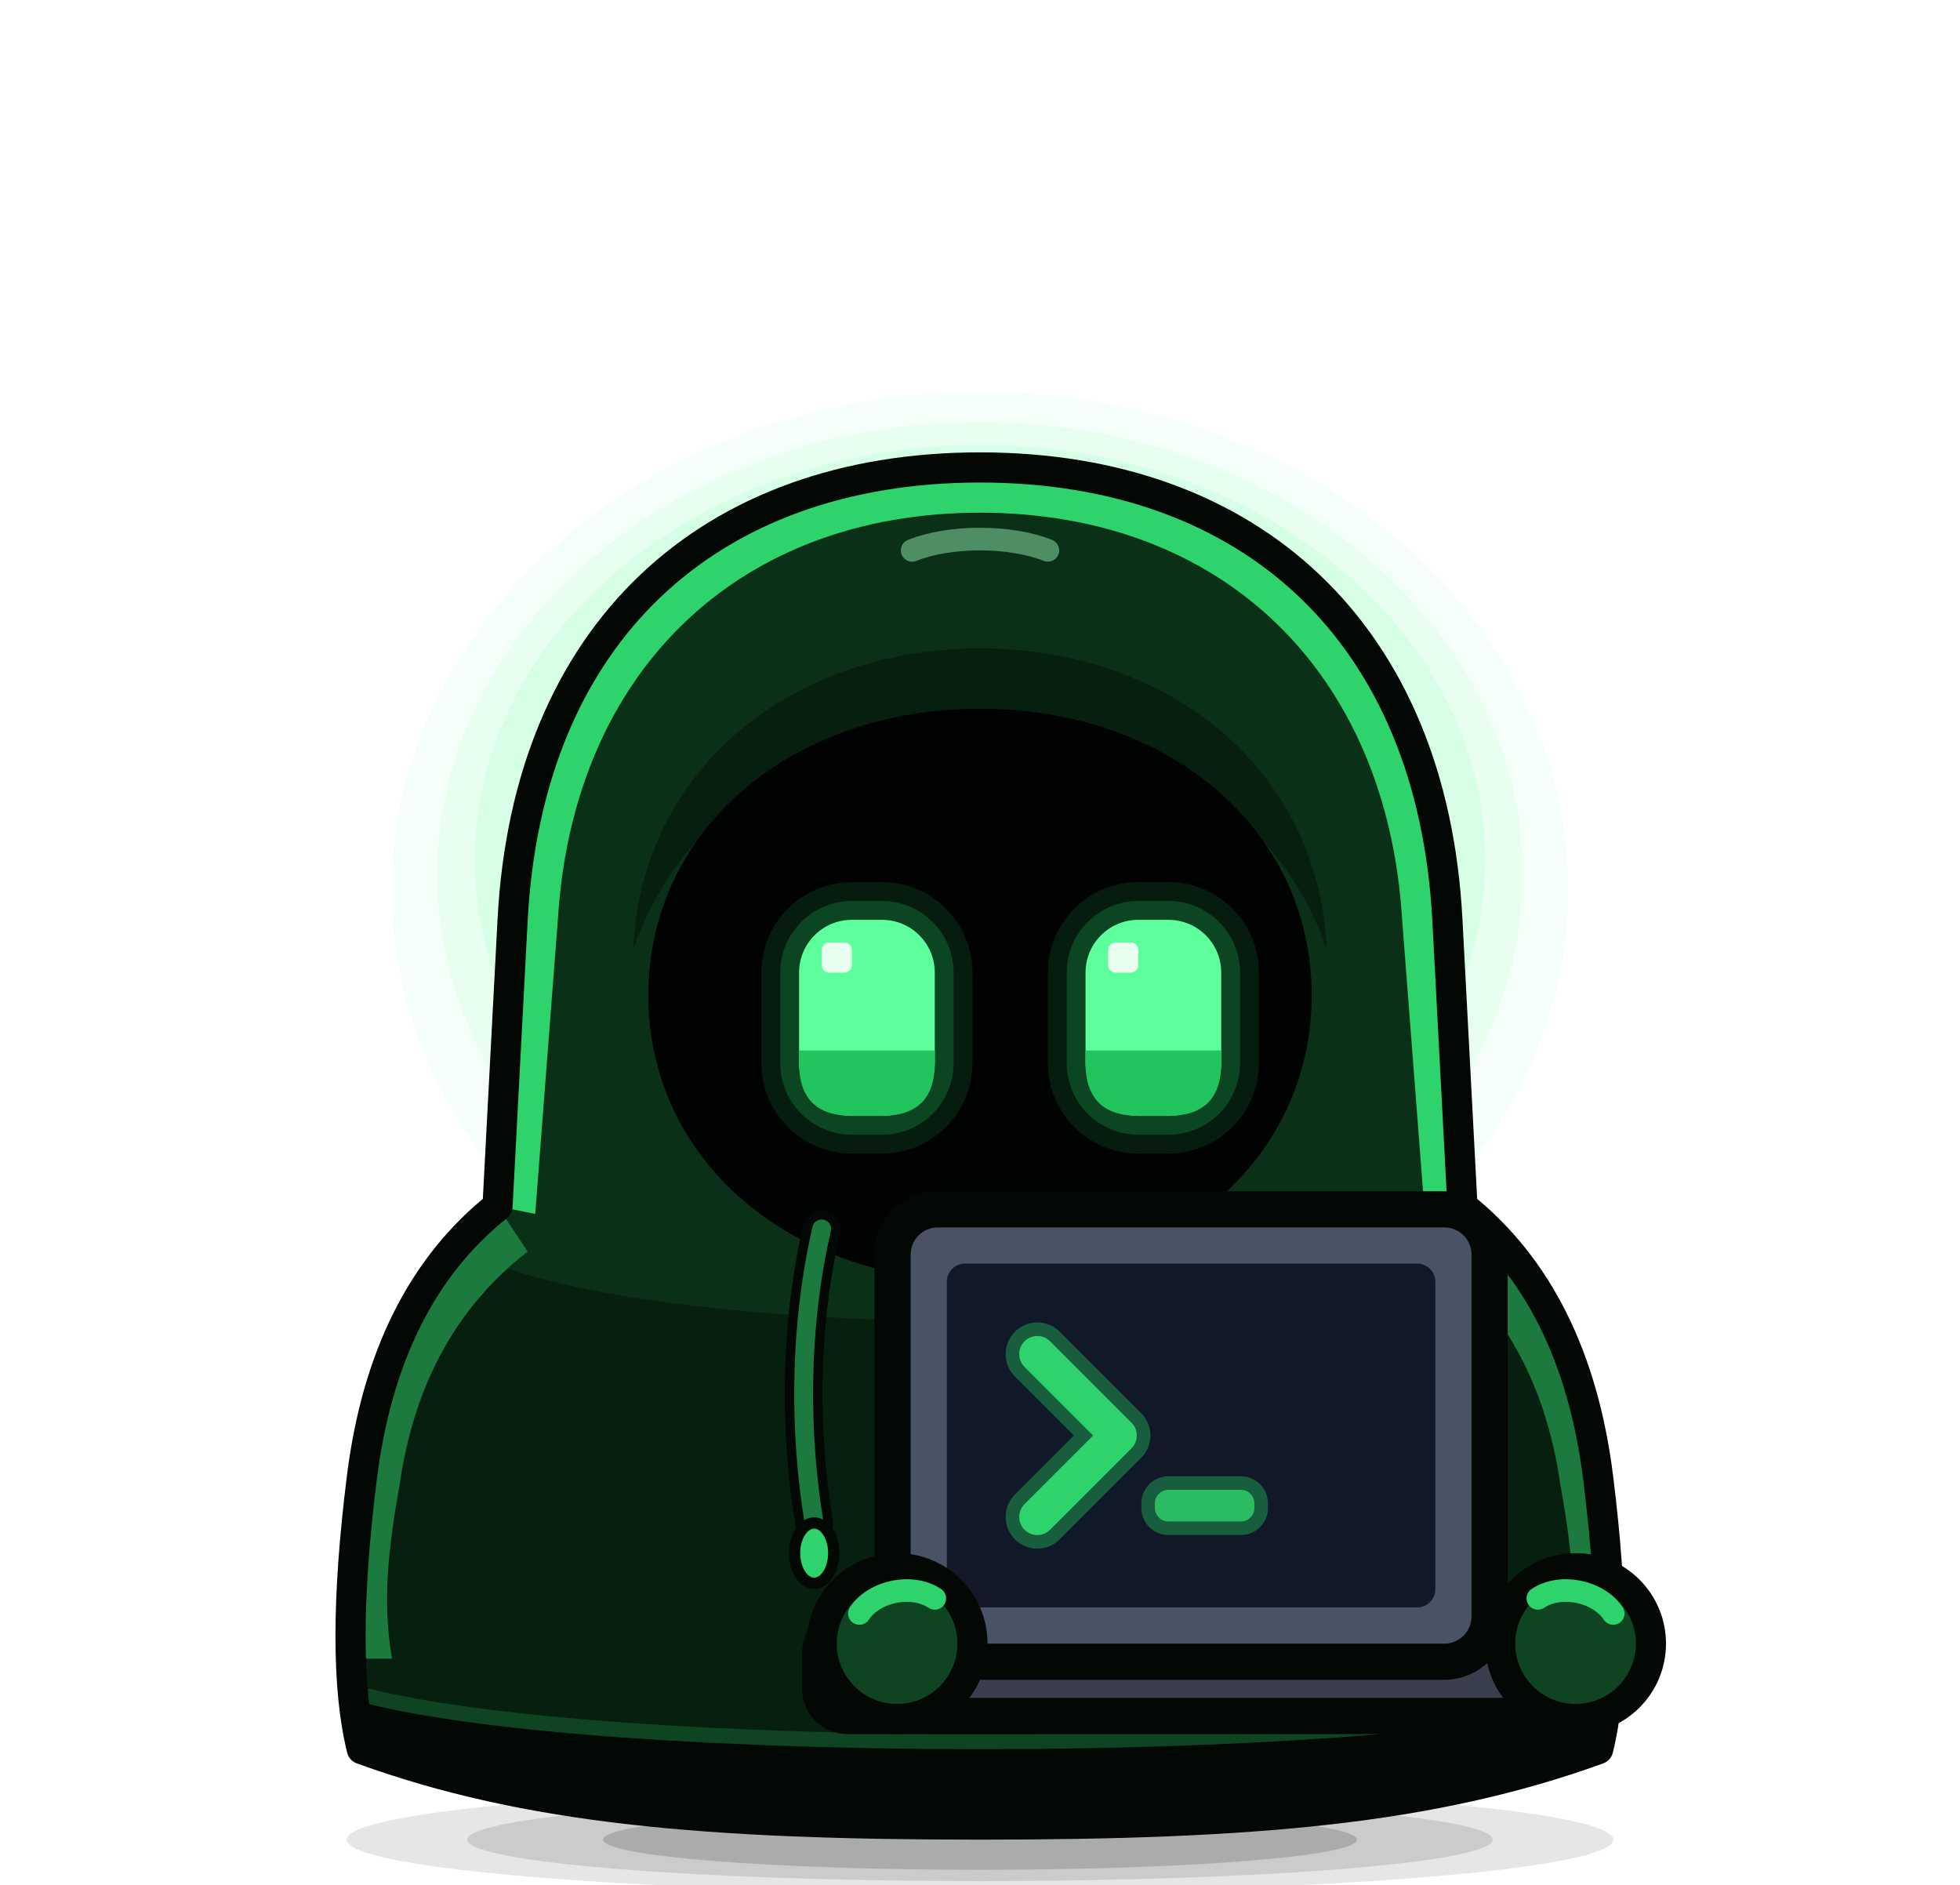
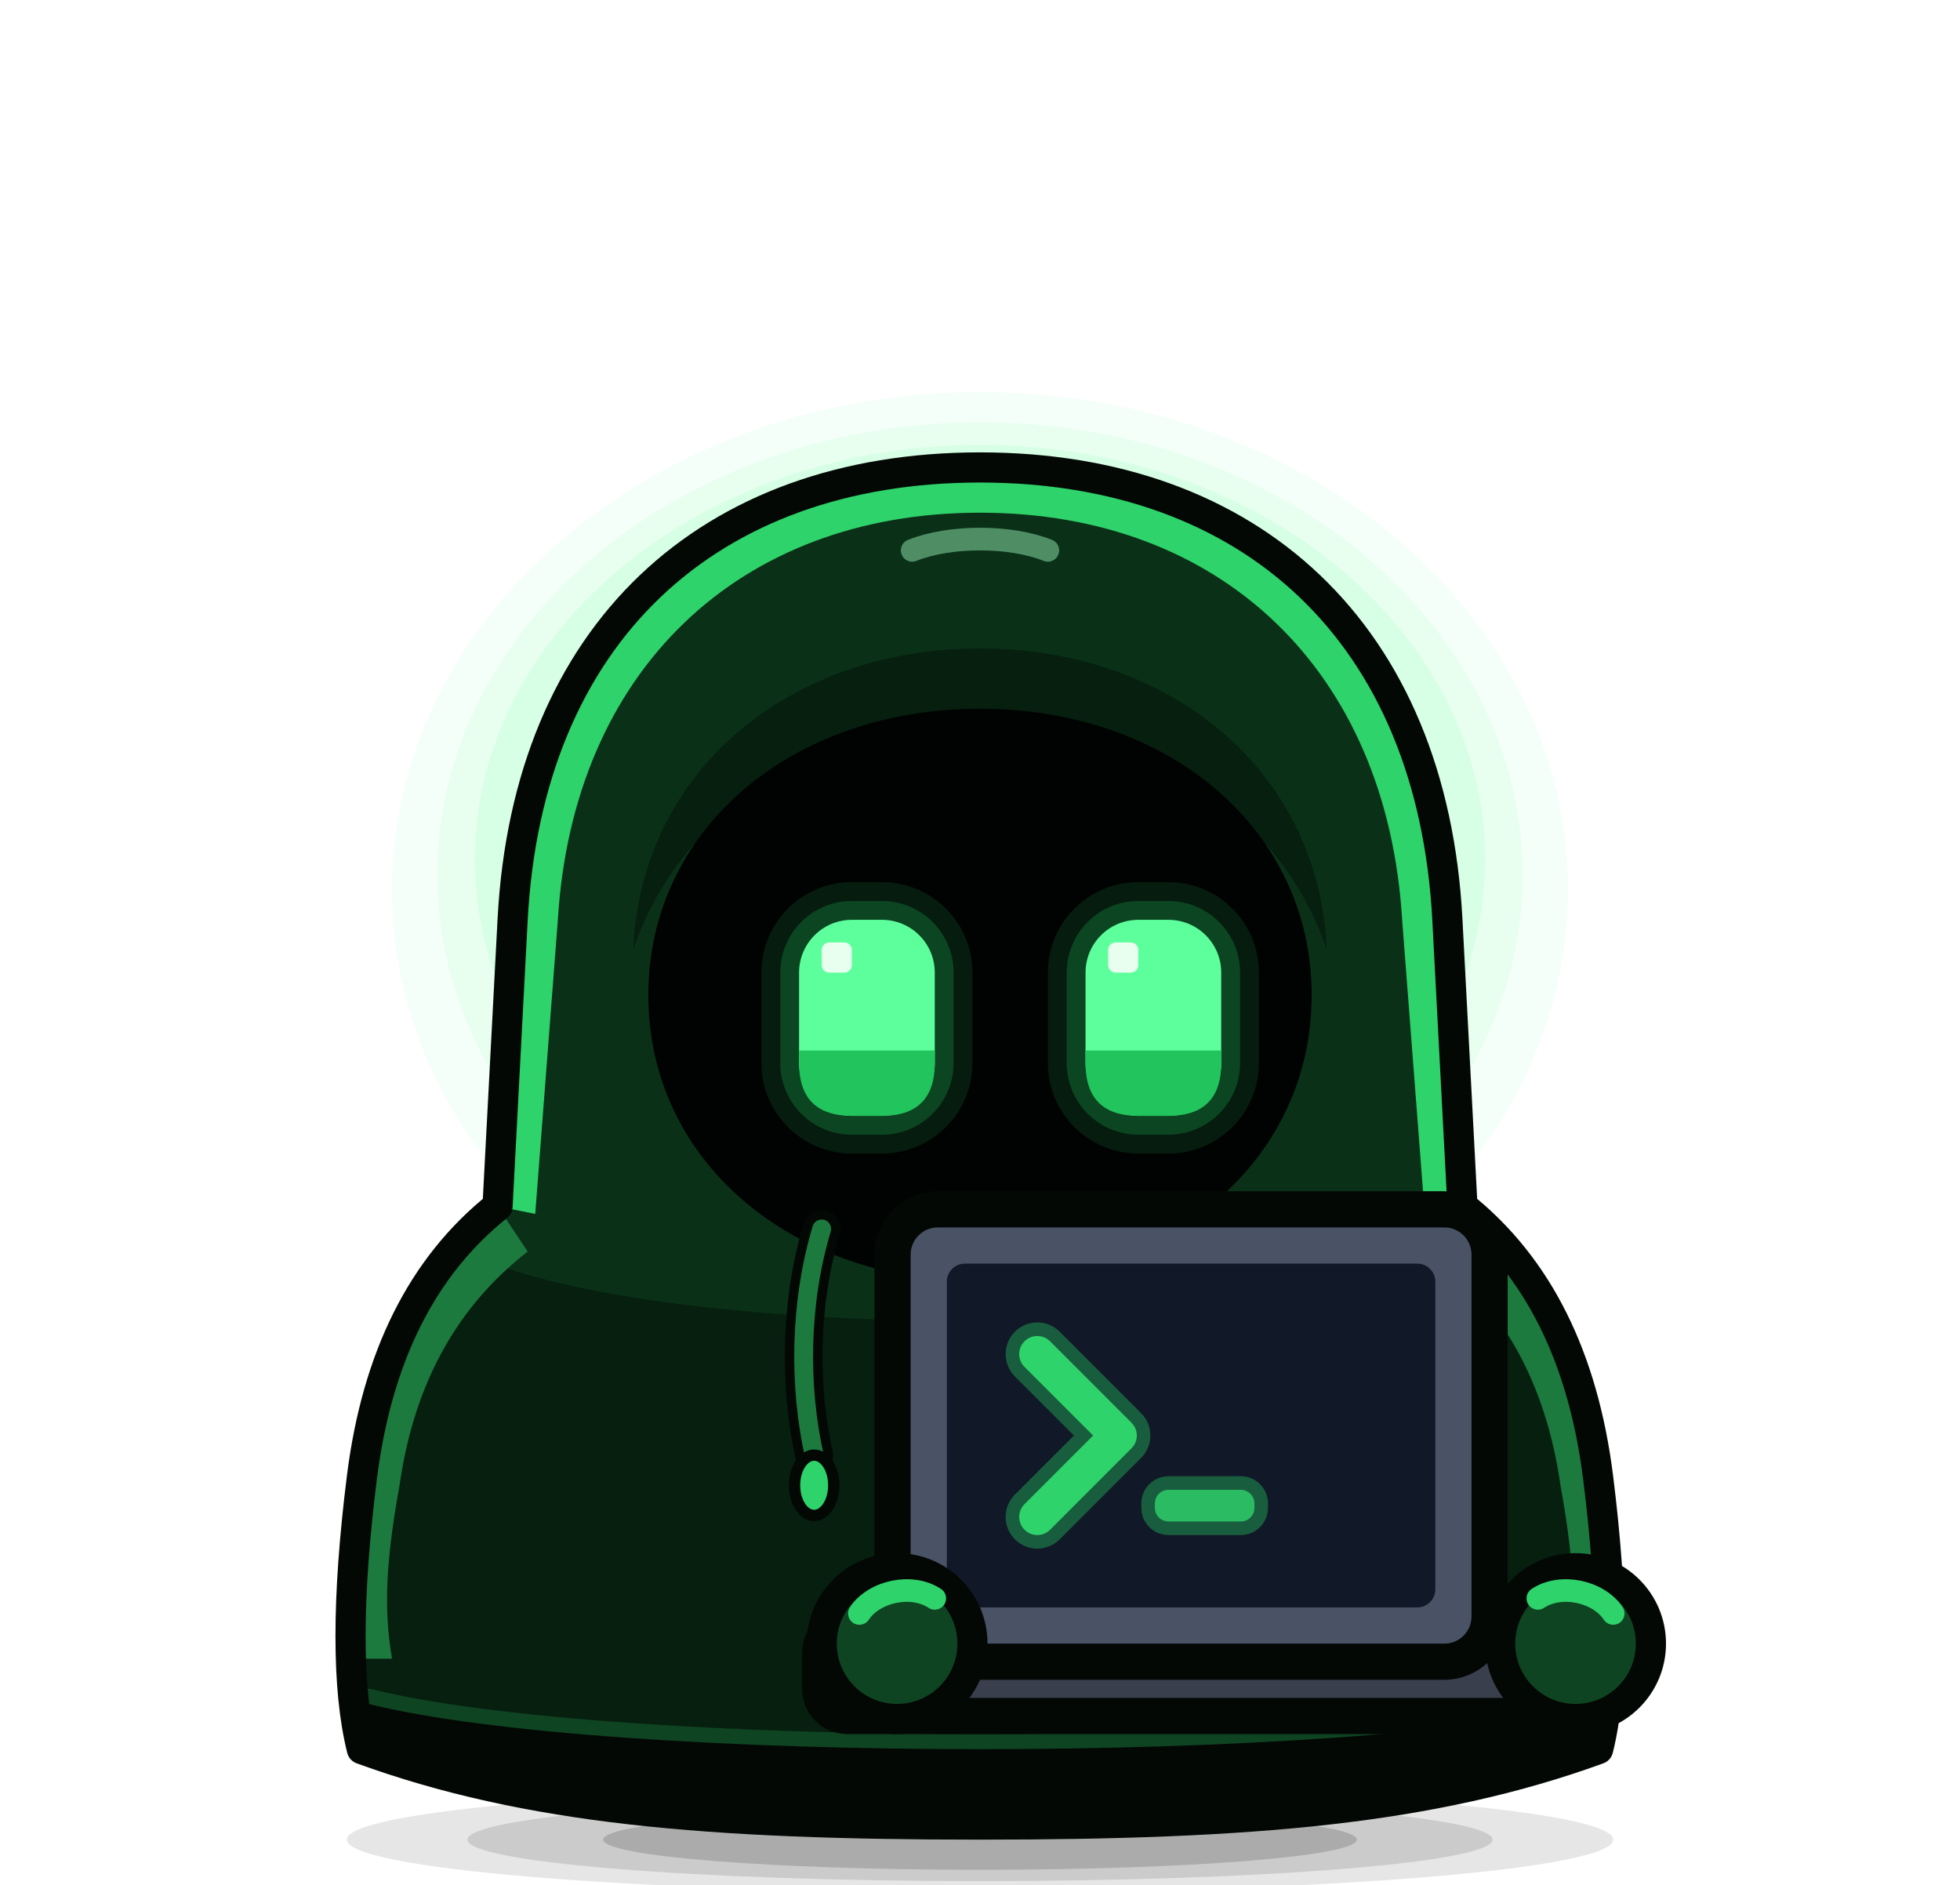
<svg xmlns="http://www.w3.org/2000/svg" viewBox="0 0 260 250" width="520" height="500">
  <style>
    .breathe { transform-origin: 130px 220px; animation: breathe 3.6s ease-in-out infinite; }
    @keyframes breathe { 0%, 100% { transform: scale(1, 1); } 50% { transform: scale(1.01, 0.988); } }
    .bob-l, .bob-r { animation: bob 2.8s ease-in-out infinite; }
    .bob-r { animation-delay: -1.4s; }
    @keyframes bob { 0%, 100% { transform: translateY(0); } 50% { transform: translateY(-4px); } }
    .type { animation: type 1.1s steps(1, end) infinite; }
    @keyframes type { 0% { transform: translateY(0); } 8% { transform: translate(-2px, 3px); }
      16% { transform: translateY(0); } 26% { transform: translate(3px, 3px); } 34% { transform: translateY(0); }
      44% { transform: translate(-1px, 3px); } 52% { transform: translateY(0); } 100% { transform: translateY(0); } }
    .caret { animation: caret 1s steps(1, end) infinite; }
    @keyframes caret { 0% { opacity: 1; } 50% { opacity: 0; } }
    @media (prefers-reduced-motion: reduce) { .breathe, .bob-l, .bob-r, .type, .caret { animation: none; } }
  </style>
  <g transform="translate(130 242) scale(1 1) translate(-130 -242)" opacity="1">
    <g id="shadow">
      <ellipse cx="130" cy="244" rx="84" ry="7" fill="#000" opacity="0.10" />
      <ellipse cx="130" cy="244" rx="68" ry="5.5" fill="#000" opacity="0.12" />
      <ellipse cx="130" cy="244" rx="50" ry="4" fill="#000" opacity="0.16" />
    </g>
  </g>
  <g transform="translate(0 0) translate(130 242) scale(1 1) translate(-130 -242)">
    <g id="figure" transform="translate(0 22)">
      <g class="breathe">
        <g id="aura">
          <ellipse cx="130" cy="96" rx="78" ry="66" fill="#2BFF7A" opacity="0.05" />
          <ellipse cx="130" cy="94" rx="72" ry="60" fill="#2BFF7A" opacity="0.07" />
          <ellipse cx="130" cy="92" rx="67" ry="55" fill="#2BFF7A" opacity="0.09" />
        </g>
        <g id="body">
          <path d="M130 40 C166 40 190 62 192 100 L194 138 C204 146 210 158 212 174 C214 190 214 202 212 210 C190 218 166 220 130 220 C94 220 70 218 48 210 C46 202 46 190 48 174 C50 158 56 146 66 138 L68 100 C70 62 94 40 130 40 Z" fill="#0A3118" />
          <path d="M64 145 C90 156 170 156 196 145 C206 152 210 162 212 174 C214 190 214 202 212 210 C190 218 166 220 130 220 C94 220 70 218 48 210 C46 202 46 190 48 174 C50 162 54 152 64 145 Z" fill="#061F0F" />
          <path d="M48 202 C80 210 180 210 212 202 C213 206 213 209 212 210 C190 218 166 220 130 220 C94 220 70 218 48 210 C47 209 47 206 48 202 Z" fill="#030805" />
          <path d="M66 138 L68 100 C70 62 94 40 130 40 C166 40 190 62 192 100 L194 138 L189 139 L186 100 C184 67 162 46 130 46 C98 46 76 67 74 100 L71 139 Z" fill="#2FD36B" />
          <path d="M66 138 C56 146 50 158 48 174 C46 186 46 192 47 198 L52 198 C51 192 51 186 53 175 C55 161 61 151 70 144 Z" fill="#1C7A3E" />
          <path d="M194 138 C204 146 210 158 212 174 C214 186 214 192 213 198 L208 198 C209 192 209 186 207 175 C205 161 199 151 190 144 Z" fill="#1C7A3E" />
          <path d="M49 203 C81 211 179 211 211 203" fill="none" stroke="#0F4422" stroke-width="2" stroke-linecap="round" />
          <path d="M121 51 C126 49 134 49 139 51" fill="none" stroke="#A4FFC4" stroke-width="3" stroke-linecap="round" opacity="0.45" />
          <path d="M130 40 C166 40 190 62 192 100 L194 138 C204 146 210 158 212 174 C214 190 214 202 212 210 C190 218 166 220 130 220 C94 220 70 218 48 210 C46 202 46 190 48 174 C50 158 56 146 66 138 L68 100 C70 62 94 40 130 40 Z" fill="none" stroke="#030805" stroke-width="4" stroke-linejoin="round" />
        </g>
        <g id="face">
          <path d="M84 104 C85 80 105 64 130 64 C155 64 175 80 176 104 C170 86 152 74 130 74 C108 74 90 86 84 104 Z" fill="#061F0F" />
          <path d="M130 72 C155 72 174 88 174 110 C174 132 155 148 130 148 C105 148 86 132 86 110 C86 88 105 72 130 72 Z" fill="#010302" />
        </g>
        <g id="laces">
-           <path d="M109 141 C106 154 106 168 108 180" fill="none" stroke="#030805" stroke-width="5" stroke-linecap="round" />
-           <path d="M109 141 C106 154 106 168 108 180" fill="none" stroke="#1C7A3E" stroke-width="2.5" stroke-linecap="round" />
-           <ellipse cx="108" cy="184" rx="2.6" ry="4" fill="#2FD36B" stroke="#030805" stroke-width="1.5" />
-           <path d="M151 141 C154 154 154 168 152 180" fill="none" stroke="#030805" stroke-width="5" stroke-linecap="round" />
-           <path d="M151 141 C154 154 154 168 152 180" fill="none" stroke="#1C7A3E" stroke-width="2.5" stroke-linecap="round" />
-           <ellipse cx="152" cy="184" rx="2.6" ry="4" fill="#2FD36B" stroke="#030805" stroke-width="1.5" />
+           <path d="M109 141 C106 151 106 162 108 171" fill="none" stroke="#030805" stroke-width="5" stroke-linecap="round" />
+           <path d="M109 141 C106 151 106 162 108 171" fill="none" stroke="#1C7A3E" stroke-width="2.5" stroke-linecap="round" />
+           <ellipse cx="108" cy="175" rx="2.6" ry="4" fill="#2FD36B" stroke="#030805" stroke-width="1.5" />
+           <path d="M151 141 C154 156 154 174 152 189" fill="none" stroke="#030805" stroke-width="5" stroke-linecap="round" />
+           <path d="M151 141 C154 156 154 174 152 189" fill="none" stroke="#1C7A3E" stroke-width="2.5" stroke-linecap="round" />
+           <ellipse cx="152" cy="193" rx="2.6" ry="4" fill="#2FD36B" stroke="#030805" stroke-width="1.5" />
        </g>
        <g id="eyes">
          <g id="eye-left" transform="translate(115 113)">
            <rect x="-14.0" y="-18.0" width="28" height="36" rx="12" fill="#2BFF7A" opacity="0.10" />
            <rect x="-11.5" y="-15.5" width="23" height="31" rx="9.5" fill="#2BFF7A" opacity="0.18" />
            <rect x="-9.0" y="-13.0" width="18" height="26" rx="7" fill="#5CFF9C" />
            <path d="M-9.0 4.333 L9.0 4.333 L9.0 6.0 C9.0 10.667 6.667 13.0 2.0 13.0 L-2.0 13.0 C-6.667 13.0 -9.0 10.667 -9.0 6.0 Z" fill="#22C45E" />
            <rect x="-6.0" y="-10.0" width="4" height="4" rx="1" fill="#E8FFF0" />
          </g>
          <g id="eye-right" transform="translate(153 113)">
            <rect x="-14.0" y="-18.0" width="28" height="36" rx="12" fill="#2BFF7A" opacity="0.10" />
            <rect x="-11.5" y="-15.5" width="23" height="31" rx="9.5" fill="#2BFF7A" opacity="0.18" />
            <rect x="-9.0" y="-13.0" width="18" height="26" rx="7" fill="#5CFF9C" />
            <path d="M-9.0 4.333 L9.0 4.333 L9.0 6.0 C9.0 10.667 6.667 13.0 2.0 13.0 L-2.0 13.0 C-6.667 13.0 -9.0 10.667 -9.0 6.0 Z" fill="#22C45E" />
            <rect x="-6.0" y="-10.0" width="4" height="4" rx="1" fill="#E8FFF0" />
          </g>
        </g>
        <g id="prop">
          <g transform="translate(158 172) scale(1.2) translate(-185 -172)">
            <rect x="144" y="190" width="82" height="10" rx="3" fill="#3A3F4E" stroke="#030805" stroke-width="4" />
            <rect x="152" y="144" width="66" height="50" rx="5" fill="#4A5266" stroke="#030805" stroke-width="4" />
            <rect x="158" y="150" width="54" height="38" rx="2" fill="#111827" />
            <path d="M168 160 L177 169 L168 178" fill="none" stroke="#2BFF7A" stroke-width="7" stroke-linecap="round" stroke-linejoin="round" opacity="0.3" />
            <path d="M168 160 L177 169 L168 178" fill="none" stroke="#2FD36B" stroke-width="4" stroke-linecap="round" stroke-linejoin="round" />
            <g id="caret" class="caret">
              <rect x="179.5" y="173.5" width="14" height="6.5" rx="3" fill="#2BFF7A" opacity="0.3" />
              <rect x="181" y="175" width="11" height="3.5" rx="1.5" fill="#2FD36B" opacity="0.8" />
            </g>
          </g>
        </g>
        <g id="arms">
          <g id="hand-left" transform="translate(119 196)">
            <g class="type">
              <circle cx="0" cy="0" r="10" fill="#0F4422" stroke="#030805" stroke-width="4" />
              <path d="M-5 -4 C-3 -7 2 -8 5 -6" fill="none" stroke="#2FD36B" stroke-width="3" stroke-linecap="round" />
            </g>
          </g>
          <g id="hand-right" transform="translate(209 196)">
            <g>
              <circle cx="0" cy="0" r="10" fill="#0F4422" stroke="#030805" stroke-width="4" />
              <path d="M-5 -6 C-2 -8 3 -7 5 -4" fill="none" stroke="#2FD36B" stroke-width="3" stroke-linecap="round" />
            </g>
          </g>
        </g>
      </g>
    </g>
  </g>
</svg>
